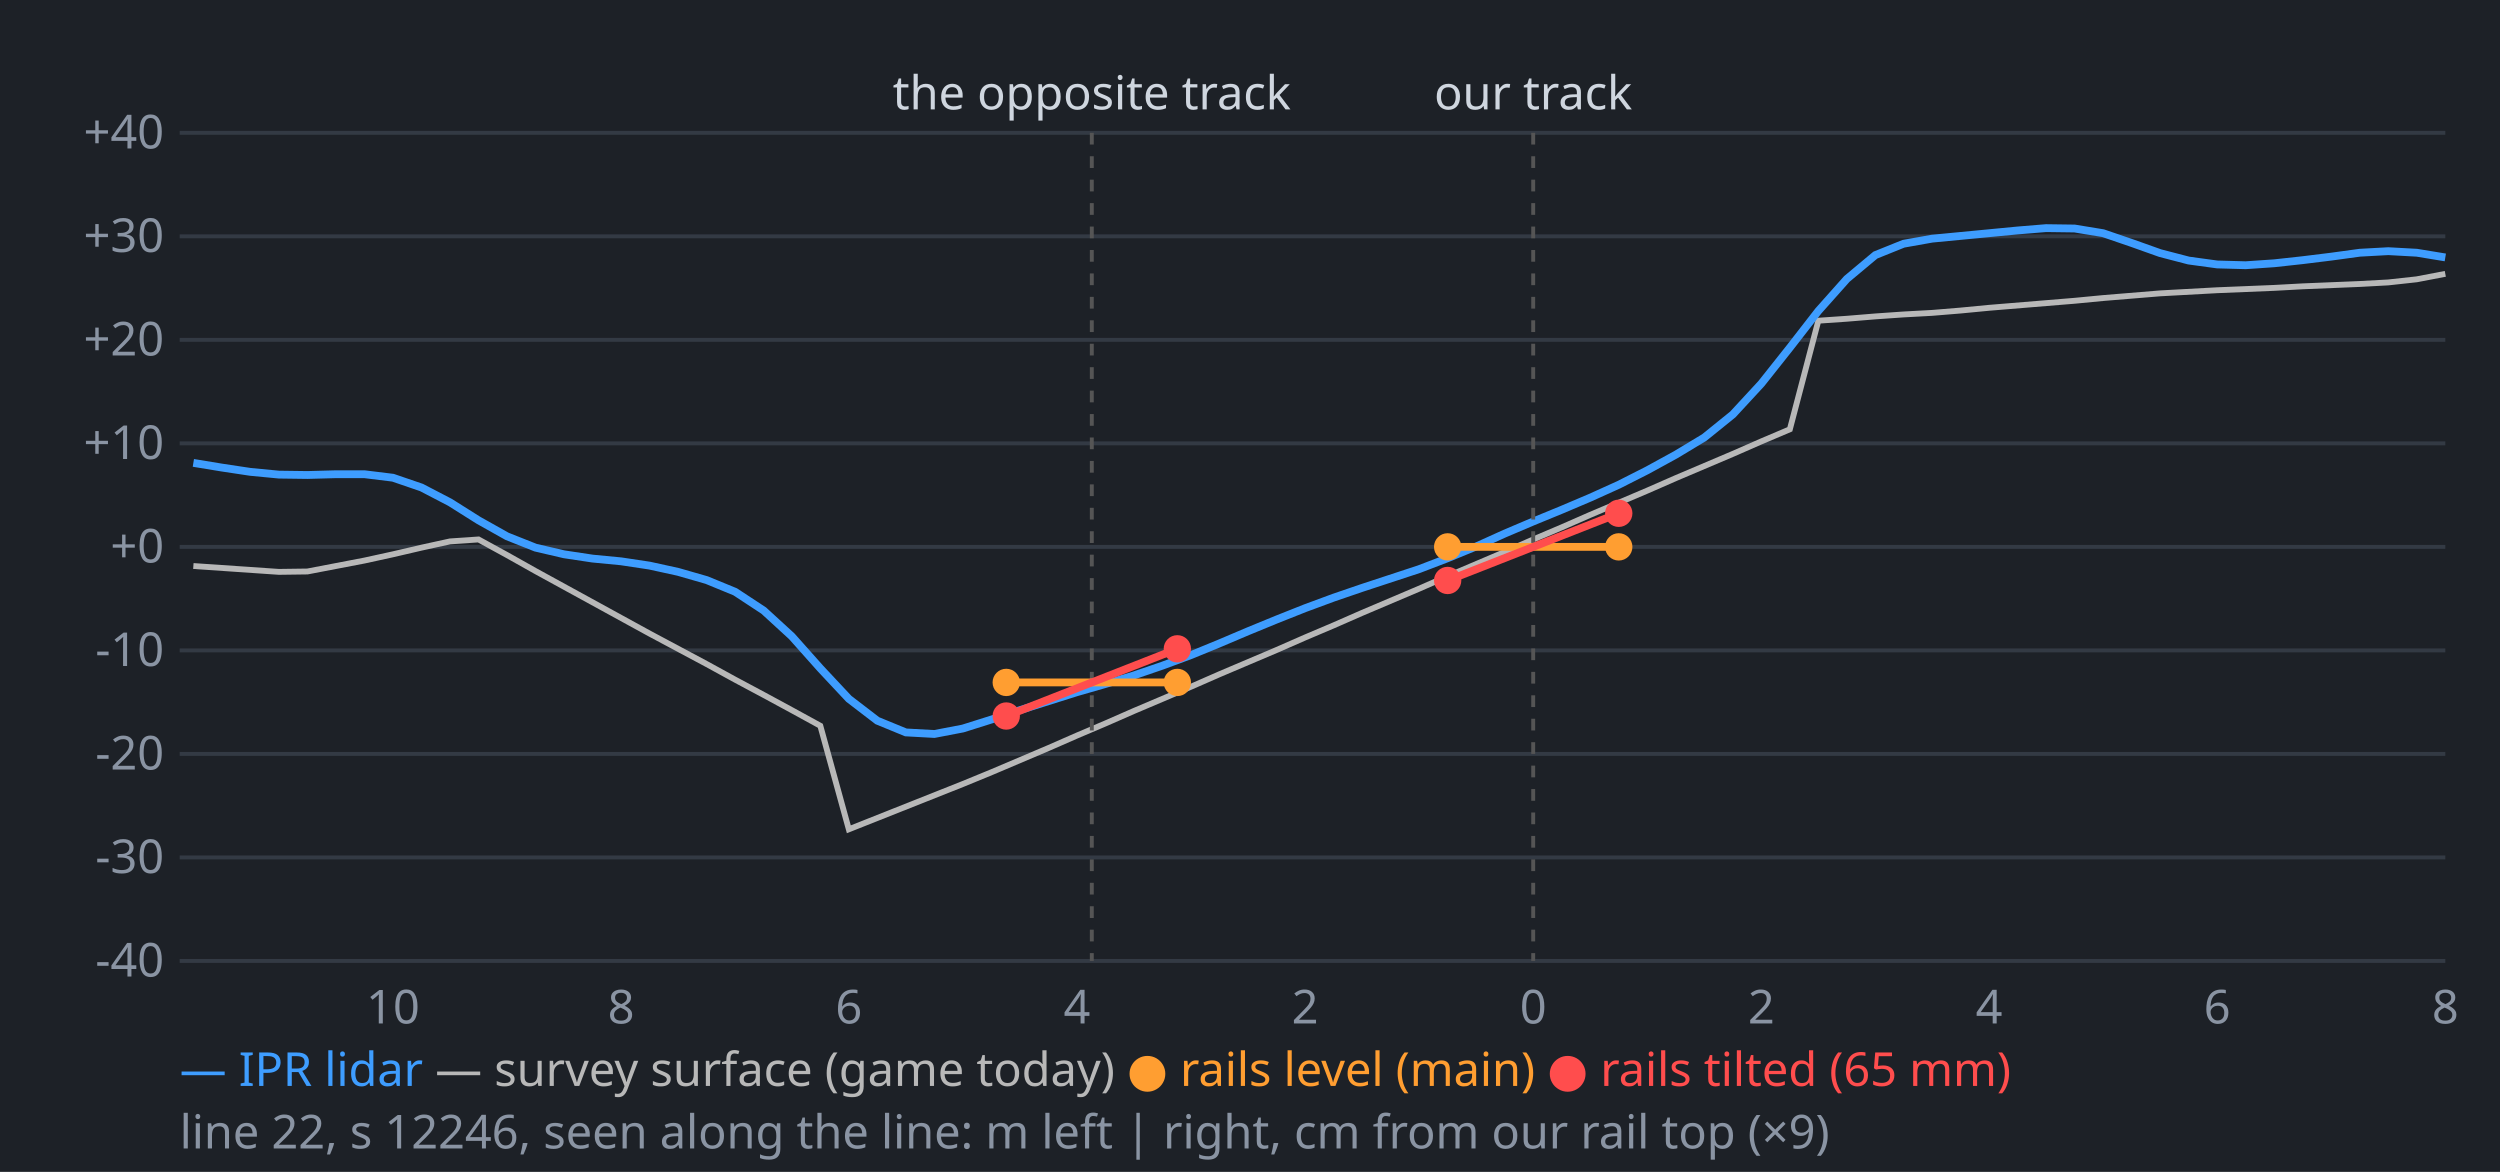
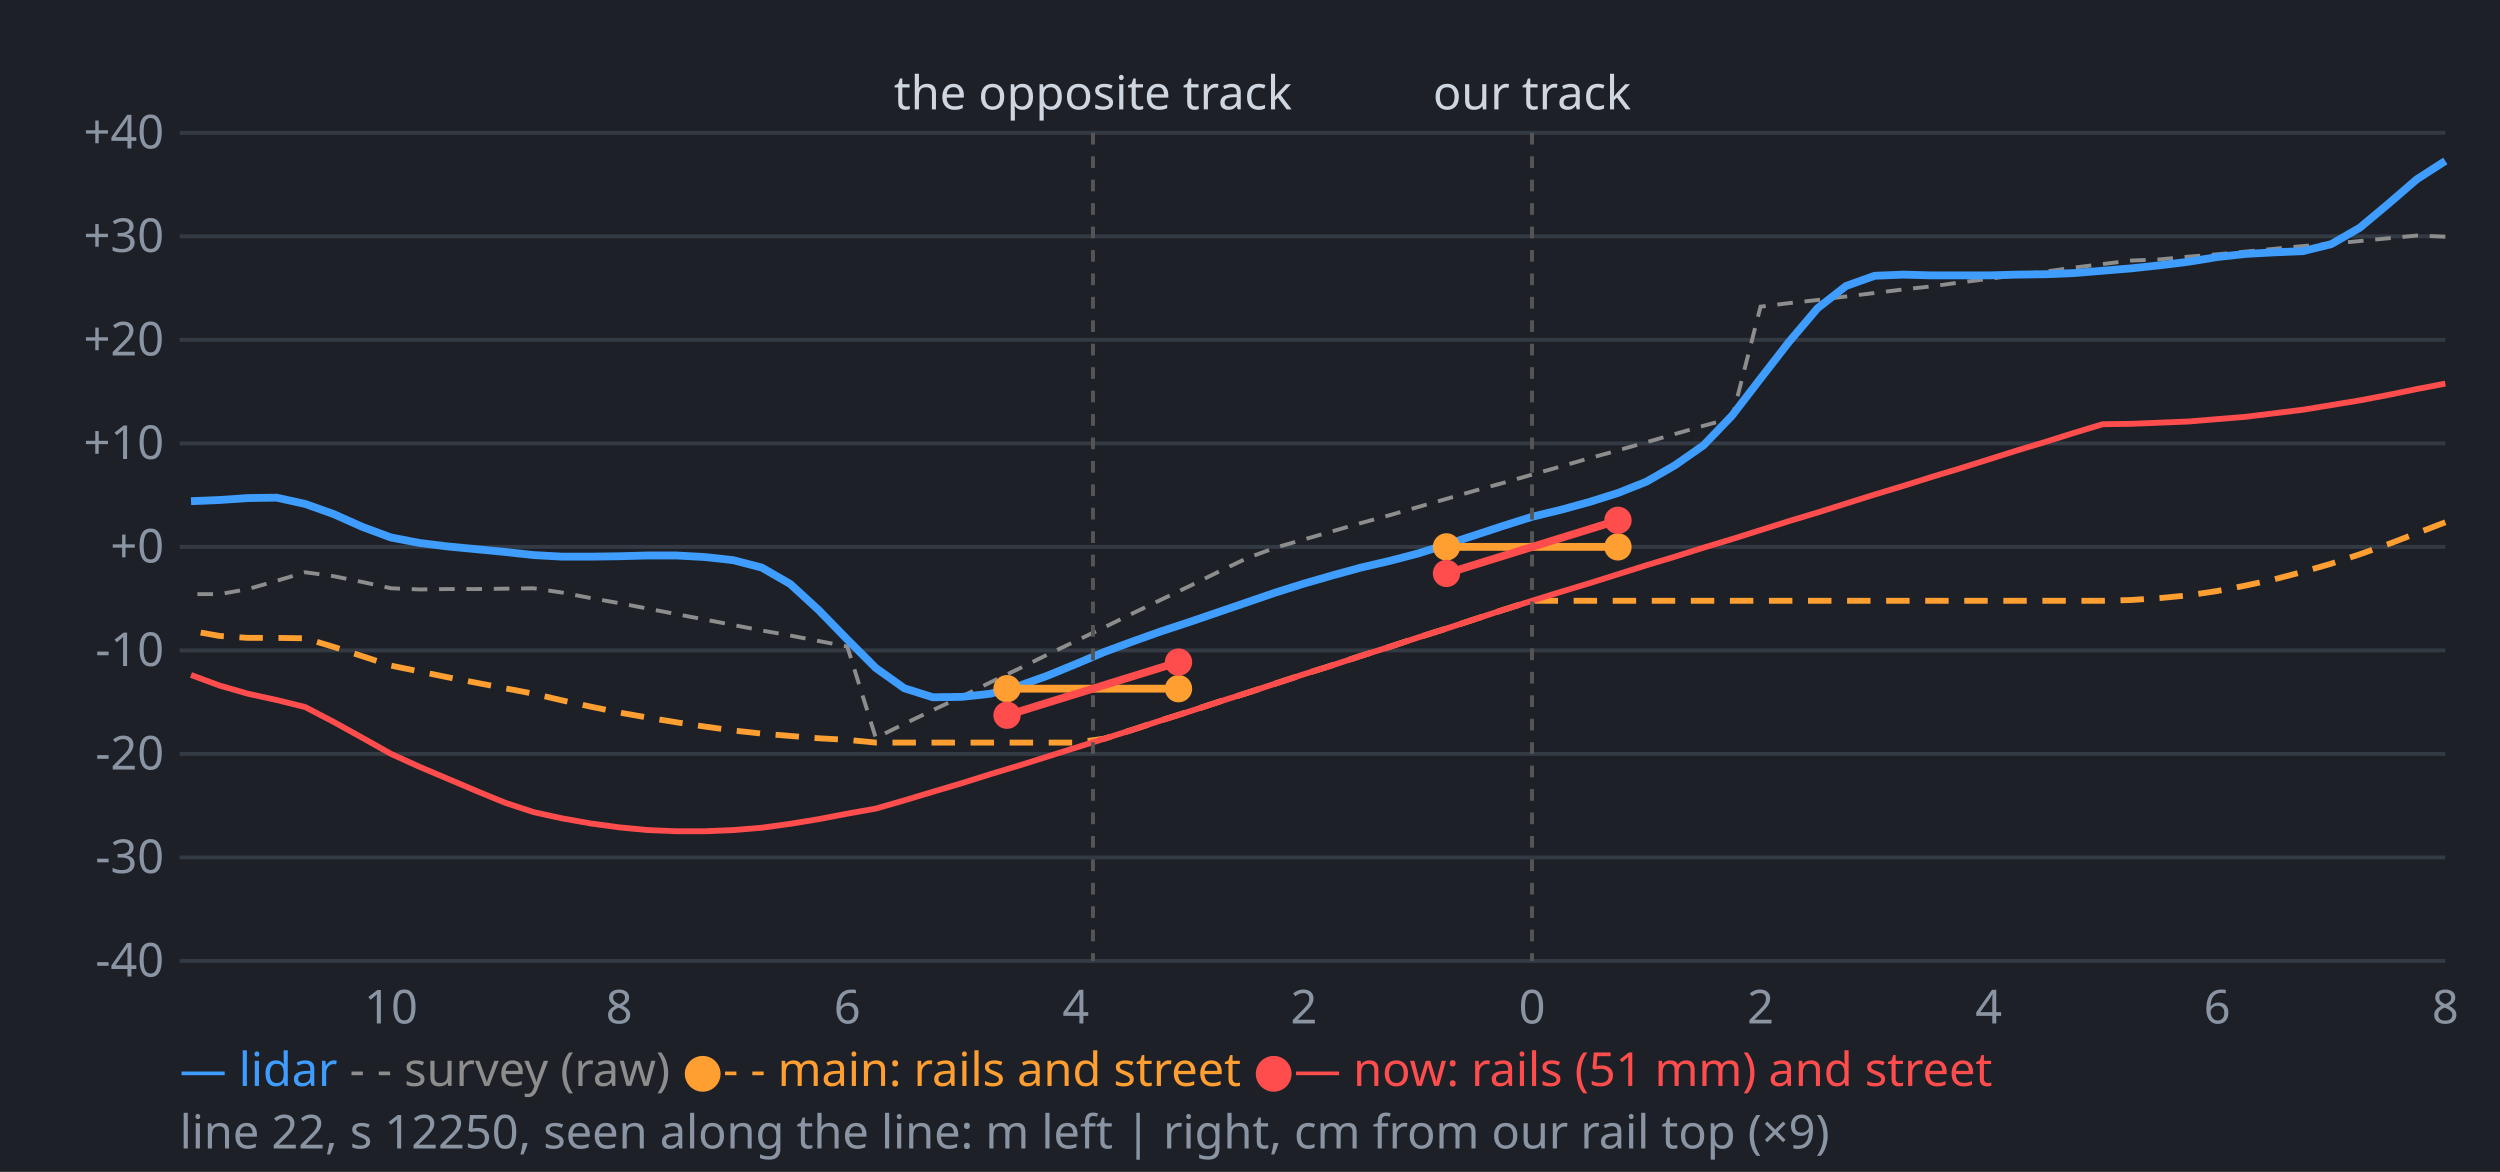
<svg xmlns="http://www.w3.org/2000/svg" viewBox="0 0 640 300" font-family="sans-serif" font-size="12">
  <rect width="640" height="300" fill="#1d2127" />
  <line x1="46" x2="626" y1="246.0" y2="246.0" stroke="#333a44" />
  <text x="42" y="250.0" fill="#8a94a3" text-anchor="end">-40</text>
  <line x1="46" x2="626" y1="219.5" y2="219.5" stroke="#333a44" />
  <text x="42" y="223.5" fill="#8a94a3" text-anchor="end">-30</text>
  <line x1="46" x2="626" y1="193.0" y2="193.0" stroke="#333a44" />
  <text x="42" y="197.0" fill="#8a94a3" text-anchor="end">-20</text>
  <line x1="46" x2="626" y1="166.5" y2="166.5" stroke="#333a44" />
  <text x="42" y="170.5" fill="#8a94a3" text-anchor="end">-10</text>
  <line x1="46" x2="626" y1="140.0" y2="140.0" stroke="#333a44" />
  <text x="42" y="144.0" fill="#8a94a3" text-anchor="end">+0</text>
  <line x1="46" x2="626" y1="113.5" y2="113.5" stroke="#333a44" />
  <text x="42" y="117.5" fill="#8a94a3" text-anchor="end">+10</text>
  <line x1="46" x2="626" y1="87.0" y2="87.0" stroke="#333a44" />
  <text x="42" y="91.0" fill="#8a94a3" text-anchor="end">+20</text>
  <line x1="46" x2="626" y1="60.5" y2="60.5" stroke="#333a44" />
  <text x="42" y="64.5" fill="#8a94a3" text-anchor="end">+30</text>
  <line x1="46" x2="626" y1="34.0" y2="34.0" stroke="#333a44" />
  <text x="42" y="38.0" fill="#8a94a3" text-anchor="end">+40</text>
  <text x="626.0" y="262" fill="#8a94a3" text-anchor="middle">8</text>
  <text x="567.6" y="262" fill="#8a94a3" text-anchor="middle">6</text>
-   <text x="509.2" y="262" fill="#8a94a3" text-anchor="middle">4</text>
-   <text x="450.9" y="262" fill="#8a94a3" text-anchor="middle">2</text>
-   <text x="392.5" y="262" fill="#8a94a3" text-anchor="middle">0</text>
-   <text x="334.1" y="262" fill="#8a94a3" text-anchor="middle">2</text>
-   <text x="275.7" y="262" fill="#8a94a3" text-anchor="middle">4</text>
-   <text x="217.3" y="262" fill="#8a94a3" text-anchor="middle">6</text>
-   <text x="159.0" y="262" fill="#8a94a3" text-anchor="middle">8</text>
-   <text x="100.6" y="262" fill="#8a94a3" text-anchor="middle">10</text>
-   <polyline fill="none" stroke="#b8b8b8" stroke-width="1.5" points="626.0,70.1 618.7,71.5 611.4,72.3 604.1,72.7 596.8,73.0 589.5,73.3 582.2,73.7 574.9,74.0 567.6,74.3 560.3,74.7 553.0,75.1 545.7,75.7 538.4,76.3 531.1,77.0 523.8,77.6 516.5,78.2 509.2,78.8 501.9,79.5 494.6,80.1 487.3,80.5 480.1,81.0 472.8,81.6 465.5,82.1 458.2,109.9 450.9,113.0 443.6,116.2 436.3,119.3 429.0,122.4 421.7,125.6 414.4,128.7 407.1,131.8 399.8,135.0 392.5,138.1 385.2,141.3 377.9,144.4 370.6,147.5 363.3,150.7 356.0,153.8 348.7,156.9 341.4,160.1 334.1,163.2 326.8,166.4 319.5,169.5 312.2,172.6 304.9,175.8 297.6,178.9 290.3,182.0 283.0,185.2 275.7,188.3 268.4,191.5 261.1,194.6 253.8,197.7 246.5,200.7 239.2,203.6 231.9,206.5 224.6,209.4 217.3,212.3 210.0,185.8 202.7,181.8 195.5,177.9 188.2,174.0 180.9,170.0 173.6,166.1 166.3,162.2 159.0,158.2 151.7,154.2 144.4,150.2 137.1,146.2 129.8,142.1 122.5,138.1 115.2,138.6 107.9,140.2 100.6,141.9 93.3,143.5 86.0,144.9 78.7,146.3 71.4,146.4 64.1,145.9 56.8,145.4 49.5,144.9" />
-   <polyline fill="none" stroke="#3e9dff" stroke-width="2" points="626.0,65.9 618.7,64.7 611.4,64.3 604.1,64.7 596.8,65.7 589.5,66.6 582.2,67.4 574.9,67.9 567.6,67.7 560.3,66.7 553.0,64.8 545.7,62.2 538.4,59.7 531.1,58.5 523.8,58.4 516.5,59.0 509.2,59.7 501.9,60.4 494.6,61.1 487.3,62.4 480.1,65.3 472.8,71.4 465.5,79.6 458.2,89.0 450.9,98.2 443.6,106.1 436.3,112.0 429.0,116.4 421.7,120.4 414.4,124.1 407.1,127.4 399.8,130.5 392.5,133.5 385.2,136.6 377.9,139.9 370.6,142.9 363.3,145.7 356.0,148.1 348.7,150.5 341.4,153.0 334.1,155.7 326.8,158.6 319.5,161.6 312.2,164.7 304.9,167.7 297.6,170.4 290.3,172.9 283.0,175.1 275.7,177.2 268.4,179.5 261.1,181.8 253.8,184.2 246.5,186.5 239.2,187.9 231.9,187.5 224.6,184.5 217.3,178.9 210.0,171.1 202.7,162.9 195.5,156.3 188.2,151.5 180.9,148.5 173.6,146.4 166.3,144.8 159.0,143.7 151.7,143.0 144.4,141.9 137.1,140.2 129.8,137.3 122.5,133.2 115.2,128.6 107.9,124.8 100.6,122.3 93.3,121.4 86.0,121.4 78.7,121.6 71.4,121.5 64.1,120.8 56.8,119.7 49.5,118.5" />
-   <line x1="392.5" x2="392.5" y1="34" y2="246" stroke="#555" stroke-dasharray="3 3" />
-   <text x="392.5" y="28" fill="#cfd6df" text-anchor="middle">our track</text>
-   <line x1="370.6" y1="140.0" x2="414.4" y2="140.0" stroke="#ff9e31" stroke-width="2" />
-   <circle cx="370.6" cy="140.0" r="3.5" fill="#ff9e31" />
-   <circle cx="414.4" cy="140.0" r="3.5" fill="#ff9e31" />
-   <line x1="370.6" y1="148.6" x2="414.4" y2="131.4" stroke="#ff4d4d" stroke-width="2" />
-   <circle cx="370.6" cy="148.6" r="3.5" fill="#ff4d4d" />
-   <circle cx="414.4" cy="131.4" r="3.5" fill="#ff4d4d" />
-   <line x1="279.5" x2="279.5" y1="34" y2="246" stroke="#555" stroke-dasharray="3 3" />
-   <text x="279.5" y="28" fill="#cfd6df" text-anchor="middle">the opposite track</text>
-   <line x1="257.6" y1="174.7" x2="301.4" y2="174.7" stroke="#ff9e31" stroke-width="2" />
-   <circle cx="257.6" cy="174.7" r="3.5" fill="#ff9e31" />
-   <circle cx="301.4" cy="174.7" r="3.5" fill="#ff9e31" />
-   <line x1="257.6" y1="183.3" x2="301.4" y2="166.1" stroke="#ff4d4d" stroke-width="2" />
-   <circle cx="257.6" cy="183.3" r="3.5" fill="#ff4d4d" />
-   <circle cx="301.4" cy="166.1" r="3.5" fill="#ff4d4d" />
+   <text x="509.1" y="262" fill="#8a94a3" text-anchor="middle">4</text>
+   <text x="450.7" y="262" fill="#8a94a3" text-anchor="middle">2</text>
+   <text x="392.2" y="262" fill="#8a94a3" text-anchor="middle">0</text>
+   <text x="333.8" y="262" fill="#8a94a3" text-anchor="middle">2</text>
+   <text x="275.4" y="262" fill="#8a94a3" text-anchor="middle">4</text>
+   <text x="216.9" y="262" fill="#8a94a3" text-anchor="middle">6</text>
+   <text x="158.5" y="262" fill="#8a94a3" text-anchor="middle">8</text>
+   <text x="100.1" y="262" fill="#8a94a3" text-anchor="middle">10</text>
+   <polyline fill="none" stroke="#8d8d8d" stroke-width="1" stroke-dasharray="4 3" points="626.0,60.6 618.7,60.3 611.4,61.0 604.1,61.7 596.8,62.4 589.5,63.0 582.2,63.7 574.9,64.4 567.6,65.1 560.3,65.7 553.0,66.4 545.6,66.7 538.3,67.6 531.0,68.5 523.7,69.5 516.4,70.4 509.1,71.4 501.8,72.3 494.5,73.3 487.2,74.1 479.9,75.0 472.6,75.9 465.3,76.8 458.0,77.6 450.7,78.5 443.4,107.0 436.1,109.0 428.8,111.1 421.5,113.2 414.2,115.3 406.9,117.3 399.6,119.4 392.2,121.5 384.9,123.6 377.6,125.6 370.3,127.7 363.0,129.8 355.7,131.9 348.4,133.9 341.1,136.0 333.8,138.1 326.5,140.2 319.2,142.9 311.9,146.4 304.6,150.0 297.3,153.5 290.0,157.0 282.7,160.6 275.4,164.1 268.1,167.6 260.8,171.2 253.5,174.7 246.2,178.3 238.8,181.8 231.5,185.3 224.2,188.9 216.9,165.5 209.6,164.1 202.3,162.7 195.0,161.4 187.7,160.0 180.4,158.6 173.1,157.2 165.8,155.8 158.5,154.4 151.2,153.1 143.9,151.7 136.6,150.6 129.3,150.7 122.0,150.8 114.7,150.8 107.4,150.9 100.1,150.6 92.8,149.0 85.4,147.5 78.1,146.5 70.8,148.7 63.5,150.8 56.2,152.1 48.9,152.1" />
+   <polyline fill="none" stroke="#3e9dff" stroke-width="2" points="626.0,41.2 618.7,45.9 611.4,52.2 604.1,58.3 596.8,62.5 589.5,64.3 582.2,64.6 574.9,65.0 567.6,65.8 560.3,67.0 553.0,67.9 545.6,68.7 538.3,69.3 531.0,69.9 523.7,70.2 516.4,70.3 509.1,70.5 501.8,70.5 494.5,70.5 487.2,70.3 479.9,70.6 472.6,73.2 465.3,78.9 458.0,87.5 450.7,96.9 443.4,106.4 436.1,114.0 428.8,119.1 421.5,123.3 414.2,126.2 406.9,128.5 399.6,130.5 392.2,132.3 384.9,134.6 377.6,137.0 370.3,139.4 363.0,141.7 355.7,143.6 348.4,145.3 341.1,147.3 333.8,149.4 326.5,151.7 319.2,154.2 311.9,156.7 304.6,159.2 297.3,161.6 290.0,164.2 282.7,166.9 275.4,170.0 268.1,173.0 260.8,175.6 253.5,177.6 246.2,178.4 238.8,178.5 231.5,176.2 224.2,171.0 216.9,163.7 209.6,156.2 202.3,149.5 195.0,145.3 187.7,143.4 180.4,142.6 173.1,142.2 165.8,142.2 158.5,142.4 151.2,142.5 143.9,142.5 136.6,142.1 129.3,141.3 122.0,140.6 114.7,139.9 107.4,139.0 100.1,137.6 92.8,134.9 85.4,131.6 78.1,129.0 70.8,127.4 63.5,127.5 56.2,128.0 48.9,128.3" />
+   <polyline fill="none" stroke="#ff9e31" stroke-width="1.5" stroke-dasharray="6 4" points="626.0,133.7 618.7,136.5 611.4,139.3 604.1,141.9 596.8,144.3 589.5,146.4 582.2,148.3 574.9,149.9 567.6,151.3 560.3,152.4 553.0,153.1 545.6,153.6 538.3,153.8 531.0,153.8 523.7,153.8 516.4,153.8 509.1,153.8 501.8,153.8 494.5,153.8 487.2,153.8 479.9,153.8 472.6,153.8 465.3,153.8 458.0,153.8 450.7,153.8 443.4,153.8 436.1,153.8 428.8,153.8 421.5,153.8 414.2,153.8 406.9,153.8 399.6,153.8 392.2,153.8 384.9,156.1 377.6,158.5 370.3,160.9 363.0,163.2 355.7,165.6 348.4,167.9 341.1,170.3 333.8,172.6 326.5,175.0 319.2,177.4 311.9,179.7 304.6,182.1 297.3,184.4 290.0,186.8 282.7,189.1 275.4,190.1 268.1,190.1 260.8,190.1 253.5,190.1 246.2,190.1 238.8,190.1 231.5,190.1 224.2,190.1 216.9,189.4 209.6,189.0 202.3,188.4 195.0,187.8 187.7,187.0 180.4,186.0 173.1,184.9 165.8,183.7 158.5,182.4 151.2,180.9 143.9,179.3 136.6,177.6 129.3,176.2 122.0,174.8 114.7,173.4 107.4,171.9 100.1,170.4 92.8,168.0 85.4,165.6 78.1,163.4 70.8,163.3 63.5,163.3 56.2,162.8 48.9,161.5" />
+   <polyline fill="none" stroke="#ff4d4d" stroke-width="1.5" points="626.0,98.2 618.7,99.6 611.4,101.1 604.1,102.5 596.8,103.7 589.5,104.9 582.2,105.8 574.9,106.7 567.6,107.3 560.3,107.9 553.0,108.2 545.6,108.5 538.3,108.6 531.0,110.8 523.7,113.1 516.4,115.3 509.1,117.6 501.8,119.9 494.5,122.1 487.2,124.4 479.9,126.6 472.6,128.9 465.3,131.2 458.0,133.4 450.7,135.7 443.4,138.0 436.1,140.2 428.8,142.5 421.5,144.7 414.2,147.0 406.9,149.3 399.6,151.5 392.2,153.8 384.9,156.1 377.6,158.5 370.3,160.9 363.0,163.2 355.7,165.6 348.4,167.9 341.1,170.3 333.8,172.6 326.5,175.0 319.2,177.4 311.9,179.7 304.6,182.1 297.3,184.4 290.0,186.8 282.7,189.1 275.4,191.4 268.1,193.7 260.8,196.0 253.5,198.2 246.2,200.5 238.8,202.7 231.5,204.9 224.2,207.0 216.9,208.3 209.6,209.7 202.3,210.9 195.0,211.9 187.7,212.5 180.4,212.8 173.1,212.8 165.8,212.5 158.5,211.8 151.2,210.8 143.9,209.5 136.6,207.9 129.3,205.5 122.0,202.5 114.7,199.4 107.4,196.3 100.1,193.0 92.8,188.9 85.4,184.8 78.1,181.0 70.8,179.2 63.5,177.6 56.2,175.5 48.9,172.8" />
+   <line x1="392.2" x2="392.2" y1="34" y2="246" stroke="#555" stroke-dasharray="3 3" />
+   <text x="392.2" y="28" fill="#cfd6df" text-anchor="middle">our track</text>
+   <line x1="370.3" y1="140.0" x2="414.2" y2="140.0" stroke="#ff9e31" stroke-width="2" />
+   <circle cx="370.3" cy="140.0" r="3.5" fill="#ff9e31" />
+   <circle cx="414.2" cy="140.0" r="3.5" fill="#ff9e31" />
+   <line x1="370.3" y1="146.8" x2="414.2" y2="133.2" stroke="#ff4d4d" stroke-width="2" />
+   <circle cx="370.3" cy="146.8" r="3.5" fill="#ff4d4d" />
+   <circle cx="414.2" cy="133.2" r="3.5" fill="#ff4d4d" />
+   <line x1="279.8" x2="279.8" y1="34" y2="246" stroke="#555" stroke-dasharray="3 3" />
+   <text x="279.8" y="28" fill="#cfd6df" text-anchor="middle">the opposite track</text>
+   <line x1="257.8" y1="176.3" x2="301.7" y2="176.3" stroke="#ff9e31" stroke-width="2" />
+   <circle cx="257.8" cy="176.3" r="3.5" fill="#ff9e31" />
+   <circle cx="301.7" cy="176.3" r="3.5" fill="#ff9e31" />
+   <line x1="257.8" y1="183.1" x2="301.7" y2="169.5" stroke="#ff4d4d" stroke-width="2" />
+   <circle cx="257.8" cy="183.1" r="3.5" fill="#ff4d4d" />
+   <circle cx="301.7" cy="169.5" r="3.5" fill="#ff4d4d" />
  <text x="46" y="278" fill="#cfd6df">
-     <tspan fill="#3e9dff">— IPR lidar</tspan>
-     <tspan fill="#b8b8b8">— survey surface (game today)</tspan>
-     <tspan fill="#ff9e31">● rails level (main)</tspan>
-     <tspan fill="#ff4d4d">● rails tilted (65 mm)</tspan>
+     <tspan fill="#3e9dff">— lidar</tspan>
+     <tspan fill="#8d8d8d">- - survey (raw)</tspan>
+     <tspan fill="#ff9e31">●- - main: rails and street</tspan>
+     <tspan fill="#ff4d4d">●— now: rails (51 mm) and street</tspan>
  </text>
-   <text x="46" y="294" fill="#8a94a3">line 22, s 12246, seen along the line: m left | right, cm from our rail top (×9)</text>
+   <text x="46" y="294" fill="#8a94a3">line 22, s 12250, seen along the line: m left | right, cm from our rail top (×9)</text>
</svg>
